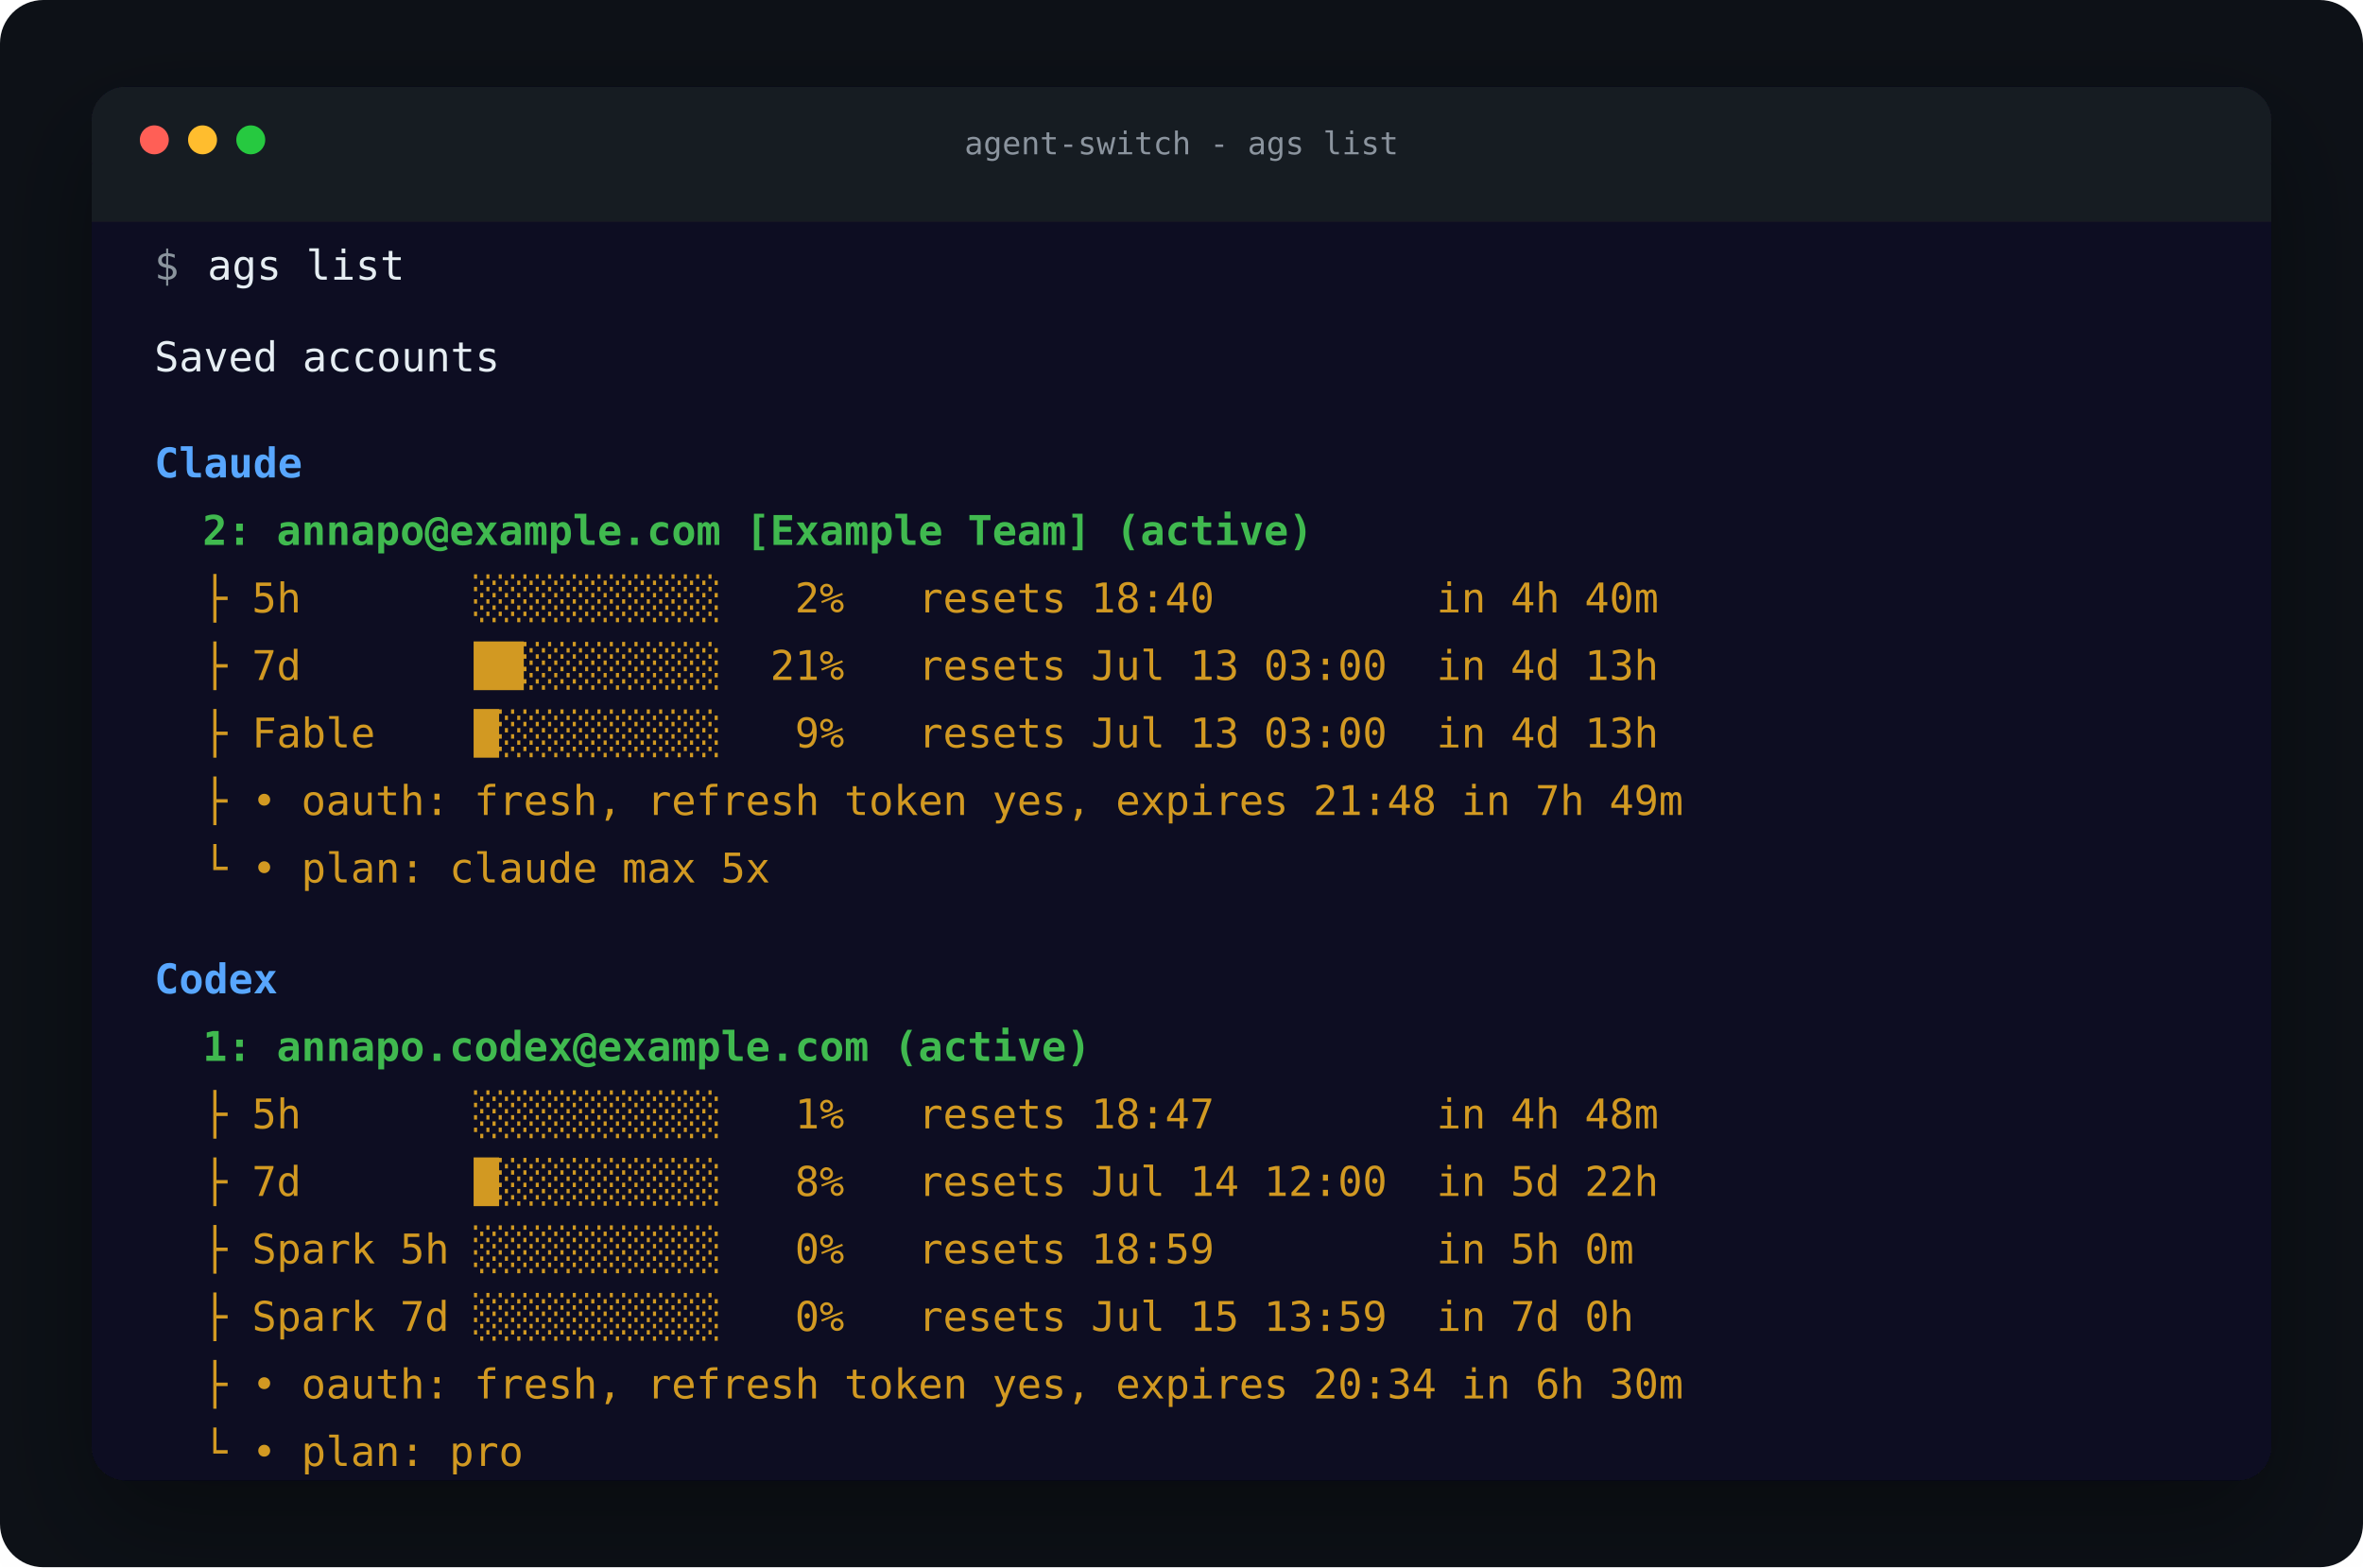
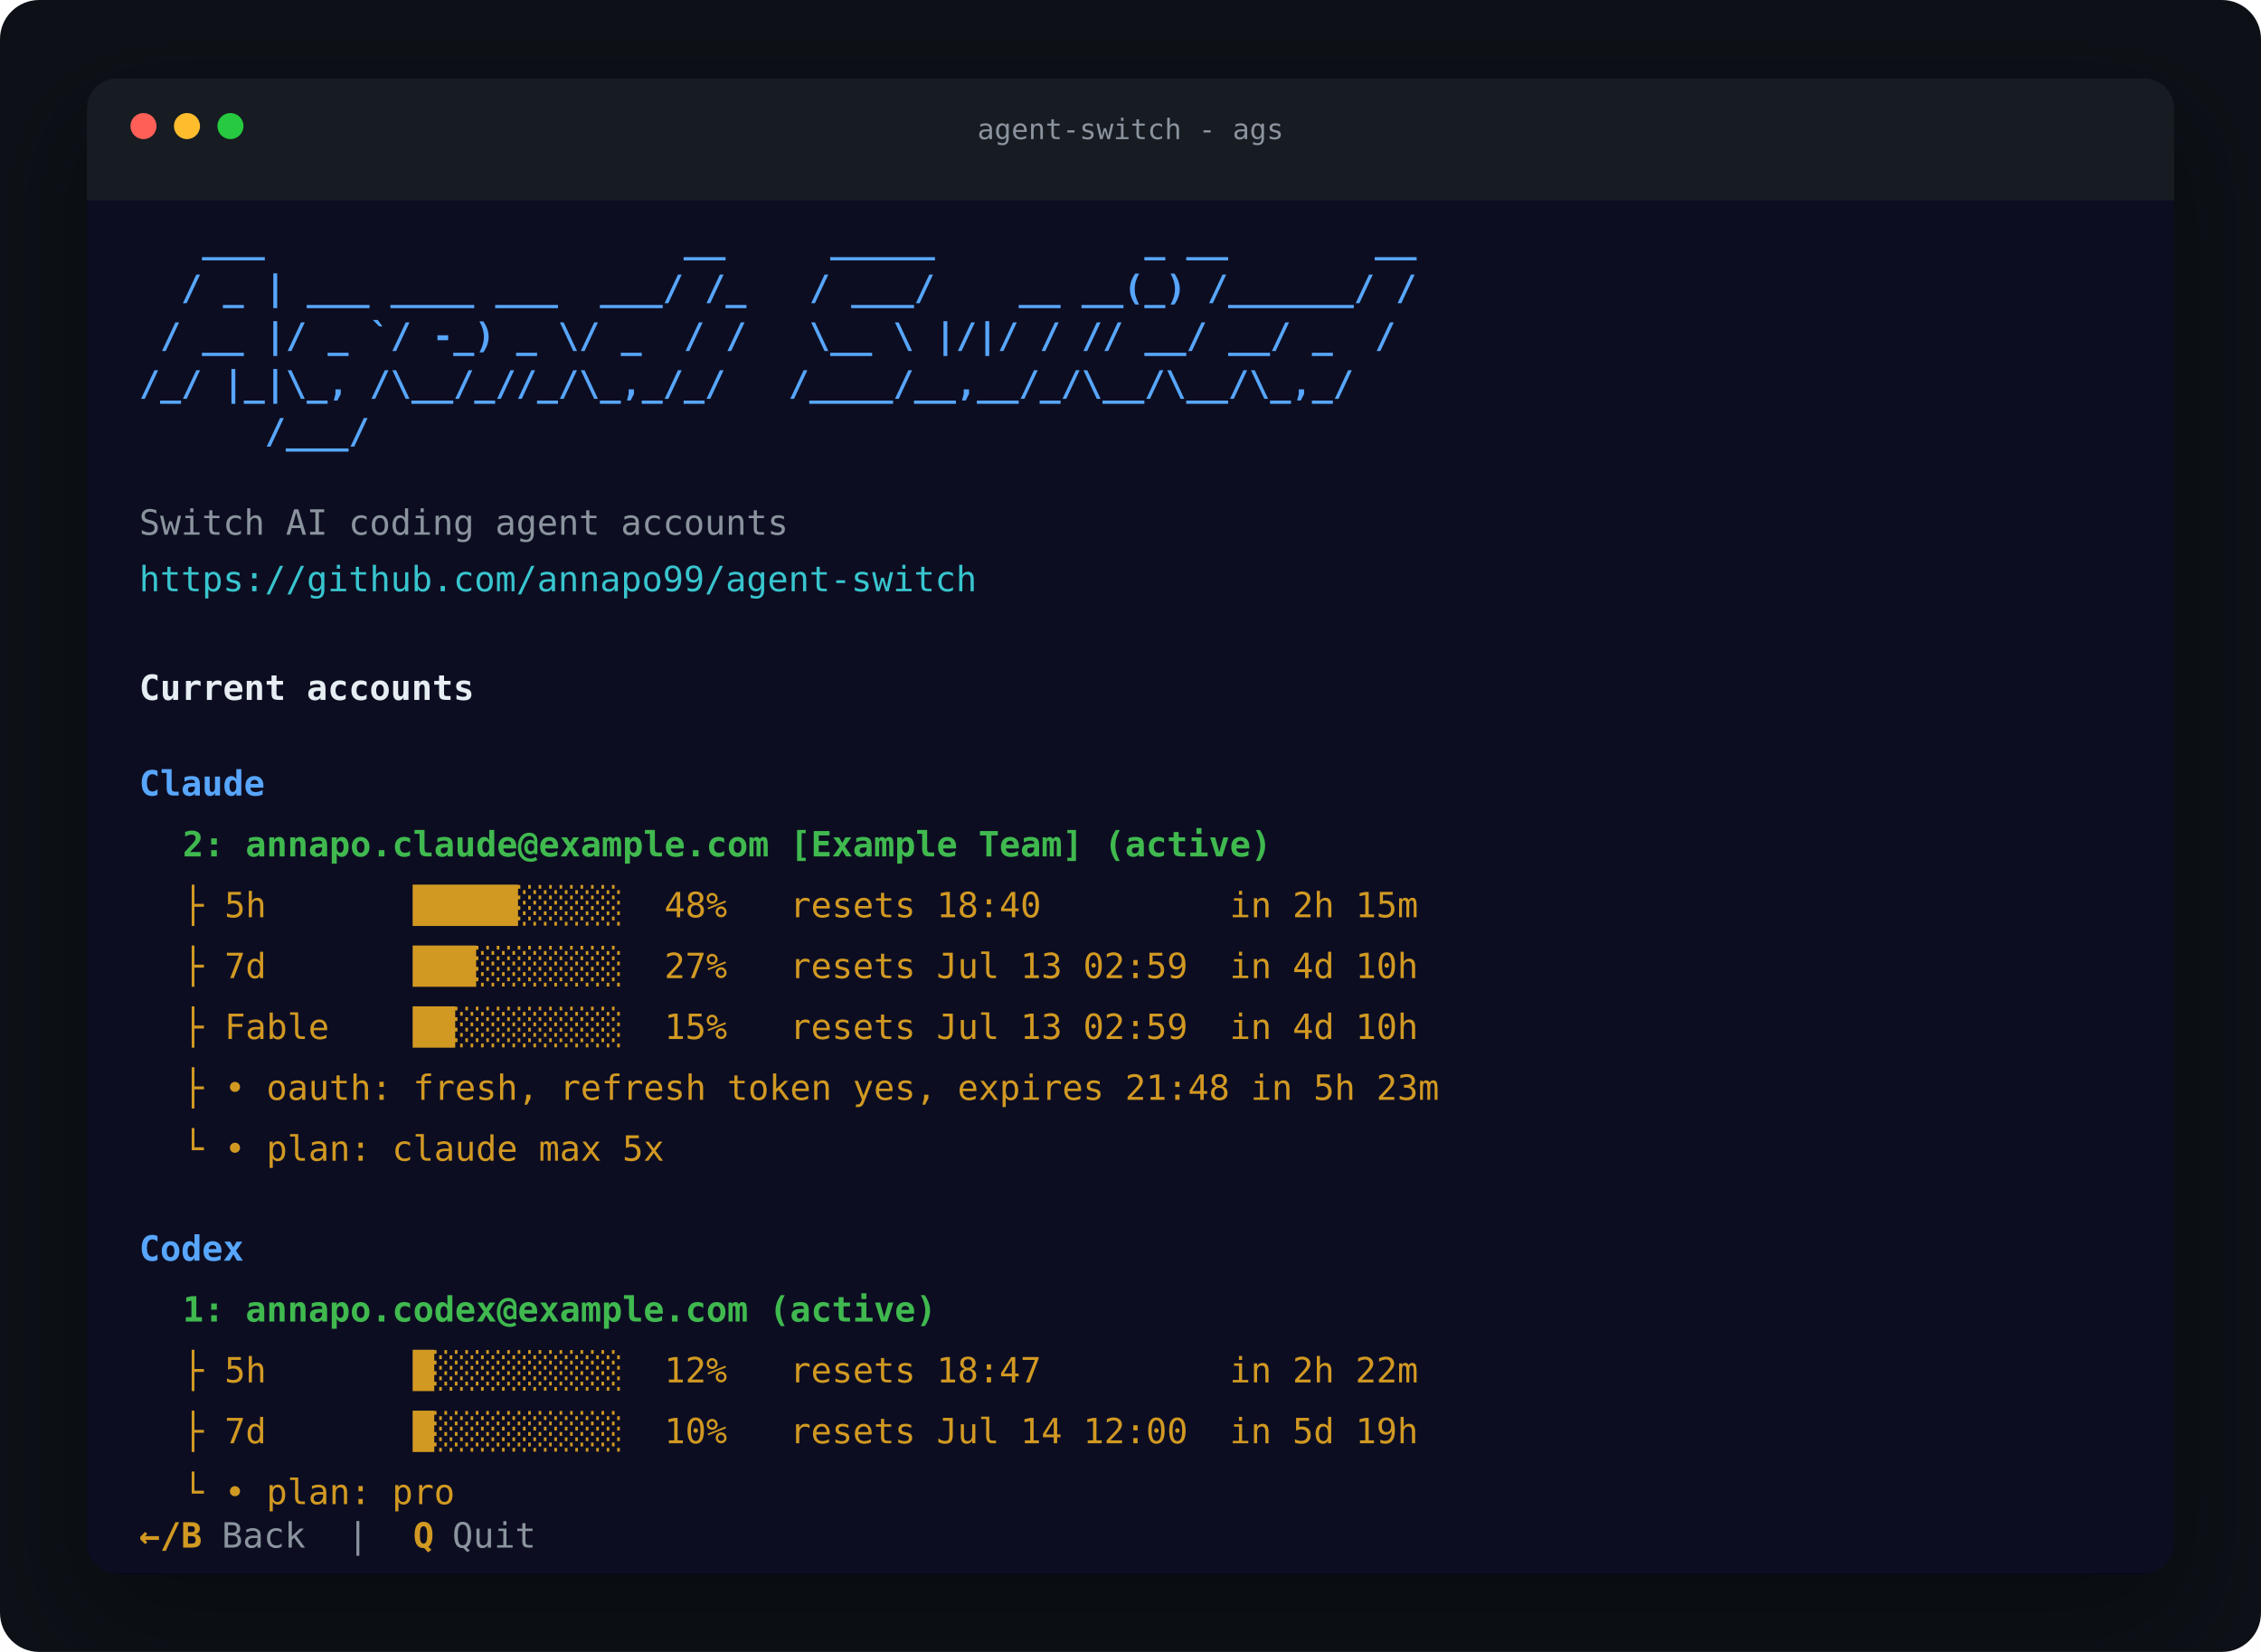
- <svg xmlns="http://www.w3.org/2000/svg" width="980" height="650" viewBox="0 0 980 650" fill="none" role="img" aria-labelledby="title desc">
+ <svg xmlns="http://www.w3.org/2000/svg" width="1040" height="760" viewBox="0 0 1040 760" fill="none" role="img" aria-labelledby="title desc">
  <defs>
-     <filter id="shadow" x="0" y="0" width="980" height="650" filterUnits="userSpaceOnUse" color-interpolation-filters="sRGB">
-       <feDropShadow dx="0" dy="18" stdDeviation="22" flood-color="#010409" flood-opacity="0.35" />
+     <filter id="shadow" x="0" y="0" width="1040" height="760" filterUnits="userSpaceOnUse" color-interpolation-filters="sRGB">
+       <feDropShadow dx="0" dy="20" stdDeviation="24" flood-color="#010409" flood-opacity="0.36" />
    </filter>
  </defs>
-   <rect width="980" height="650" rx="18" fill="#0D1117" />
+   <rect width="1040" height="760" rx="18" fill="#0D1117" />
  <g filter="url(#shadow)">
-     <rect x="38" y="36" width="904" height="578" rx="14" fill="#0B1020" />
-     <rect x="38" y="36" width="904" height="44" rx="14" fill="#161B22" />
-     <path d="M38 68H942V92H38V68Z" fill="#161B22" />
-     <circle cx="64" cy="58" r="6" fill="#FF5F56" />
-     <circle cx="84" cy="58" r="6" fill="#FFBD2E" />
-     <circle cx="104" cy="58" r="6" fill="#27C93F" />
-     <text x="490" y="64" text-anchor="middle" fill="#8B949E" font-family="SFMono-Regular, ui-monospace, Menlo, Consolas, monospace" font-size="13">agent-switch - ags list</text>
-     <g font-family="SFMono-Regular, ui-monospace, Menlo, Consolas, monospace" font-size="17" xml:space="preserve">
-       <text x="64" y="116" fill="#8B949E">$</text>
-       <text x="86" y="116" fill="#E6EDF3">ags list</text>
-       <text x="64" y="154" fill="#E6EDF3">Saved accounts</text>
-       <text x="64" y="198" fill="#58A6FF" font-weight="700">Claude</text>
-       <text x="84" y="226" fill="#3FB950" font-weight="700">2: annapo@example.com [Example Team] (active)</text>
-       <text x="84" y="254" fill="#D29922">├ 5h       ░░░░░░░░░░   2%   resets 18:40         in 4h 40m</text>
-       <text x="84" y="282" fill="#D29922">├ 7d       ██░░░░░░░░  21%   resets Jul 13 03:00  in 4d 13h</text>
-       <text x="84" y="310" fill="#D29922">├ Fable    █░░░░░░░░░   9%   resets Jul 13 03:00  in 4d 13h</text>
-       <text x="84" y="338" fill="#D29922">├ • oauth: fresh, refresh token yes, expires 21:48 in 7h 49m</text>
-       <text x="84" y="366" fill="#D29922">└ • plan: claude max 5x</text>
-       <text x="64" y="412" fill="#58A6FF" font-weight="700">Codex</text>
-       <text x="84" y="440" fill="#3FB950" font-weight="700">1: annapo.codex@example.com (active)</text>
-       <text x="84" y="468" fill="#D29922">├ 5h       ░░░░░░░░░░   1%   resets 18:47         in 4h 48m</text>
-       <text x="84" y="496" fill="#D29922">├ 7d       █░░░░░░░░░   8%   resets Jul 14 12:00  in 5d 22h</text>
-       <text x="84" y="524" fill="#D29922">├ Spark 5h ░░░░░░░░░░   0%   resets 18:59         in 5h 0m</text>
-       <text x="84" y="552" fill="#D29922">├ Spark 7d ░░░░░░░░░░   0%   resets Jul 15 13:59  in 7d 0h</text>
-       <text x="84" y="580" fill="#D29922">├ • oauth: fresh, refresh token yes, expires 20:34 in 6h 30m</text>
-       <text x="84" y="608" fill="#D29922">└ • plan: pro</text>
+     <rect x="40" y="36" width="960" height="688" rx="14" fill="#0B1020" />
+     <rect x="40" y="36" width="960" height="44" rx="14" fill="#161B22" />
+     <path d="M40 68H1000V92H40V68Z" fill="#161B22" />
+     <circle cx="66" cy="58" r="6" fill="#FF5F56" />
+     <circle cx="86" cy="58" r="6" fill="#FFBD2E" />
+     <circle cx="106" cy="58" r="6" fill="#27C93F" />
+     <text x="520" y="64" text-anchor="middle" fill="#8B949E" font-family="SFMono-Regular, ui-monospace, Menlo, Consolas, monospace" font-size="13">agent-switch - ags</text>
+     <g font-family="SFMono-Regular, ui-monospace, Menlo, Consolas, monospace" font-size="16" xml:space="preserve">
+       <text x="64" y="116" fill="#58A6FF" font-weight="700">   ___                    __     _____          _ __       __</text>
+       <text x="64" y="138" fill="#58A6FF" font-weight="700">  / _ | ___ ____ ___  ___/ /_   / ___/    __ __(_) /______/ /</text>
+       <text x="64" y="160" fill="#58A6FF" font-weight="700"> / __ |/ _ `/ -_) _ \/ _  / /   \__ \ |/|/ / // __/ __/ _  /</text>
+       <text x="64" y="182" fill="#58A6FF" font-weight="700">/_/ |_|\_, /\__/_//_/\_,_/_/   /____/__,__/_/\__/\__/\_,_/</text>
+       <text x="64" y="204" fill="#58A6FF" font-weight="700">      /___/</text>
+       <text x="64" y="246" fill="#8B949E">Switch AI coding agent accounts</text>
+       <text x="64" y="272" fill="#39C5CF">https://github.com/annapo99/agent-switch</text>
+       <text x="64" y="322" fill="#E6EDF3" font-weight="700">Current accounts</text>
+       <text x="64" y="366" fill="#58A6FF" font-weight="700">Claude</text>
+       <text x="84" y="394" fill="#3FB950" font-weight="700">2: annapo.claude@example.com [Example Team] (active)</text>
+       <text x="84" y="422" fill="#D29922">├ 5h       █████░░░░░  48%   resets 18:40         in 2h 15m</text>
+       <text x="84" y="450" fill="#D29922">├ 7d       ███░░░░░░░  27%   resets Jul 13 02:59  in 4d 10h</text>
+       <text x="84" y="478" fill="#D29922">├ Fable    ██░░░░░░░░  15%   resets Jul 13 02:59  in 4d 10h</text>
+       <text x="84" y="506" fill="#D29922">├ • oauth: fresh, refresh token yes, expires 21:48 in 5h 23m</text>
+       <text x="84" y="534" fill="#D29922">└ • plan: claude max 5x</text>
+       <text x="64" y="580" fill="#58A6FF" font-weight="700">Codex</text>
+       <text x="84" y="608" fill="#3FB950" font-weight="700">1: annapo.codex@example.com (active)</text>
+       <text x="84" y="636" fill="#D29922">├ 5h       █░░░░░░░░░  12%   resets 18:47         in 2h 22m</text>
+       <text x="84" y="664" fill="#D29922">├ 7d       █░░░░░░░░░  10%   resets Jul 14 12:00  in 5d 19h</text>
+       <text x="84" y="692" fill="#D29922">└ • plan: pro</text>
+       <text x="64" y="712" fill="#D29922" font-weight="700">←/B</text>
+       <text x="102" y="712" fill="#8B949E">Back  |  </text>
+       <text x="190" y="712" fill="#D29922" font-weight="700">Q</text>
+       <text x="208" y="712" fill="#8B949E">Quit</text>
    </g>
  </g>
</svg>
